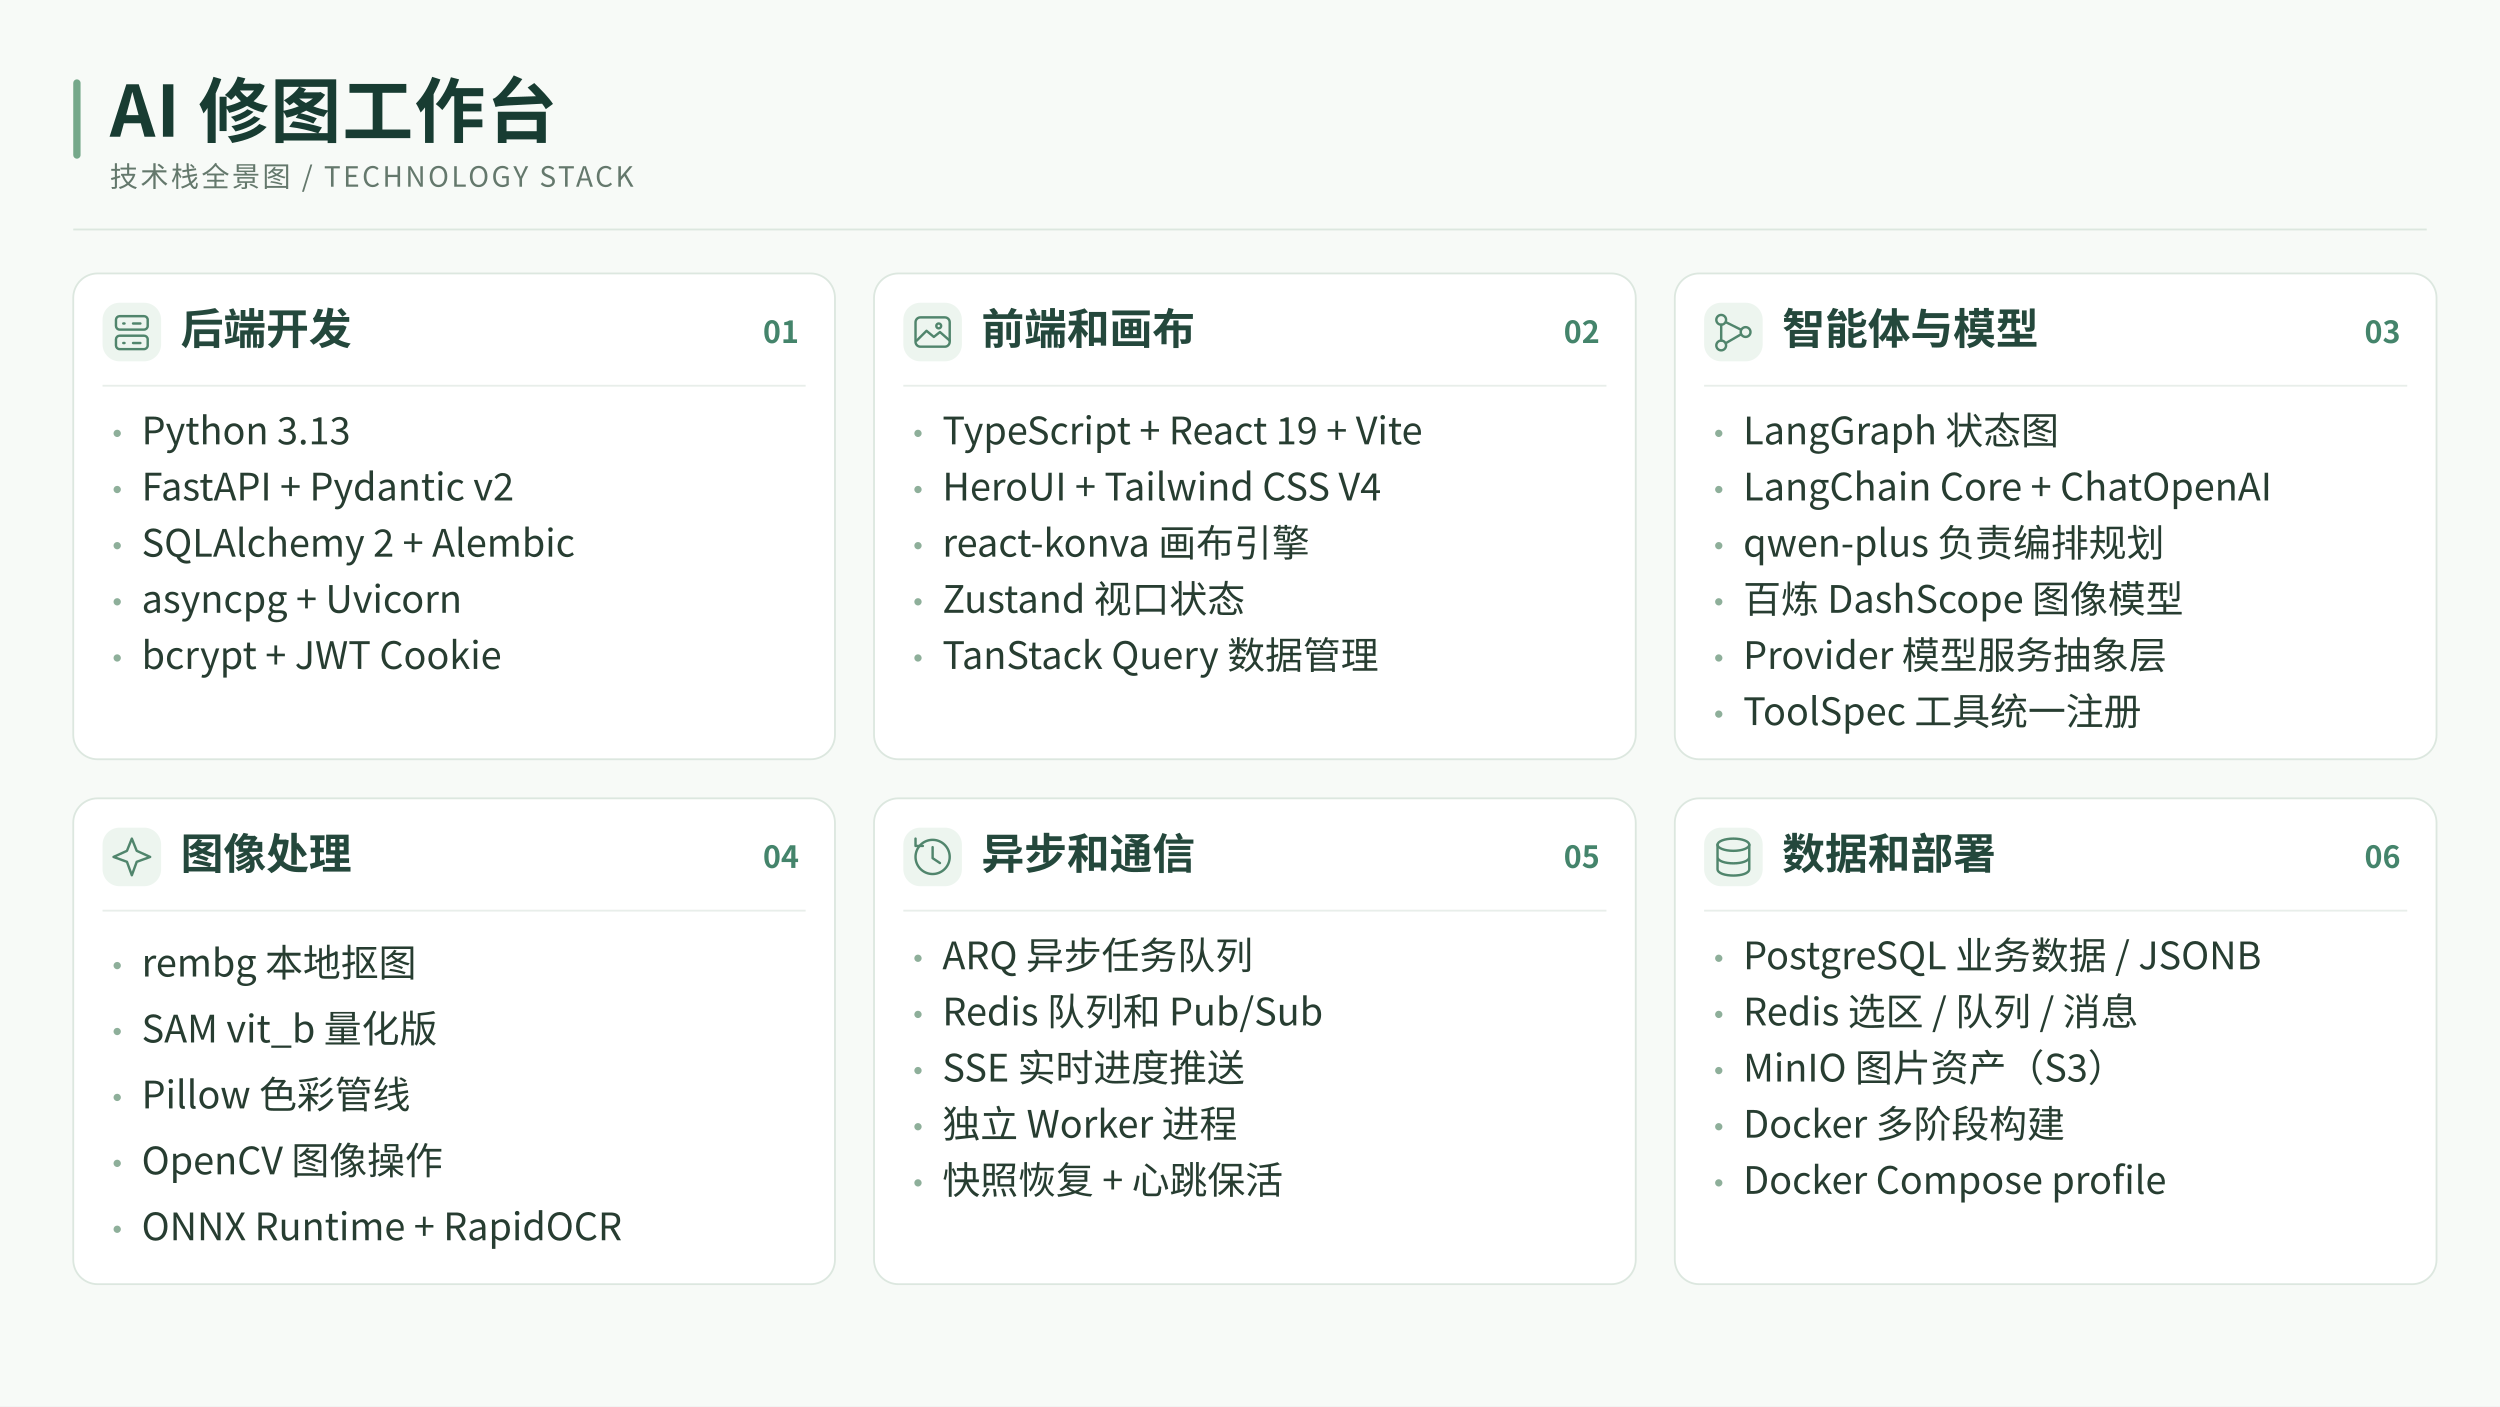
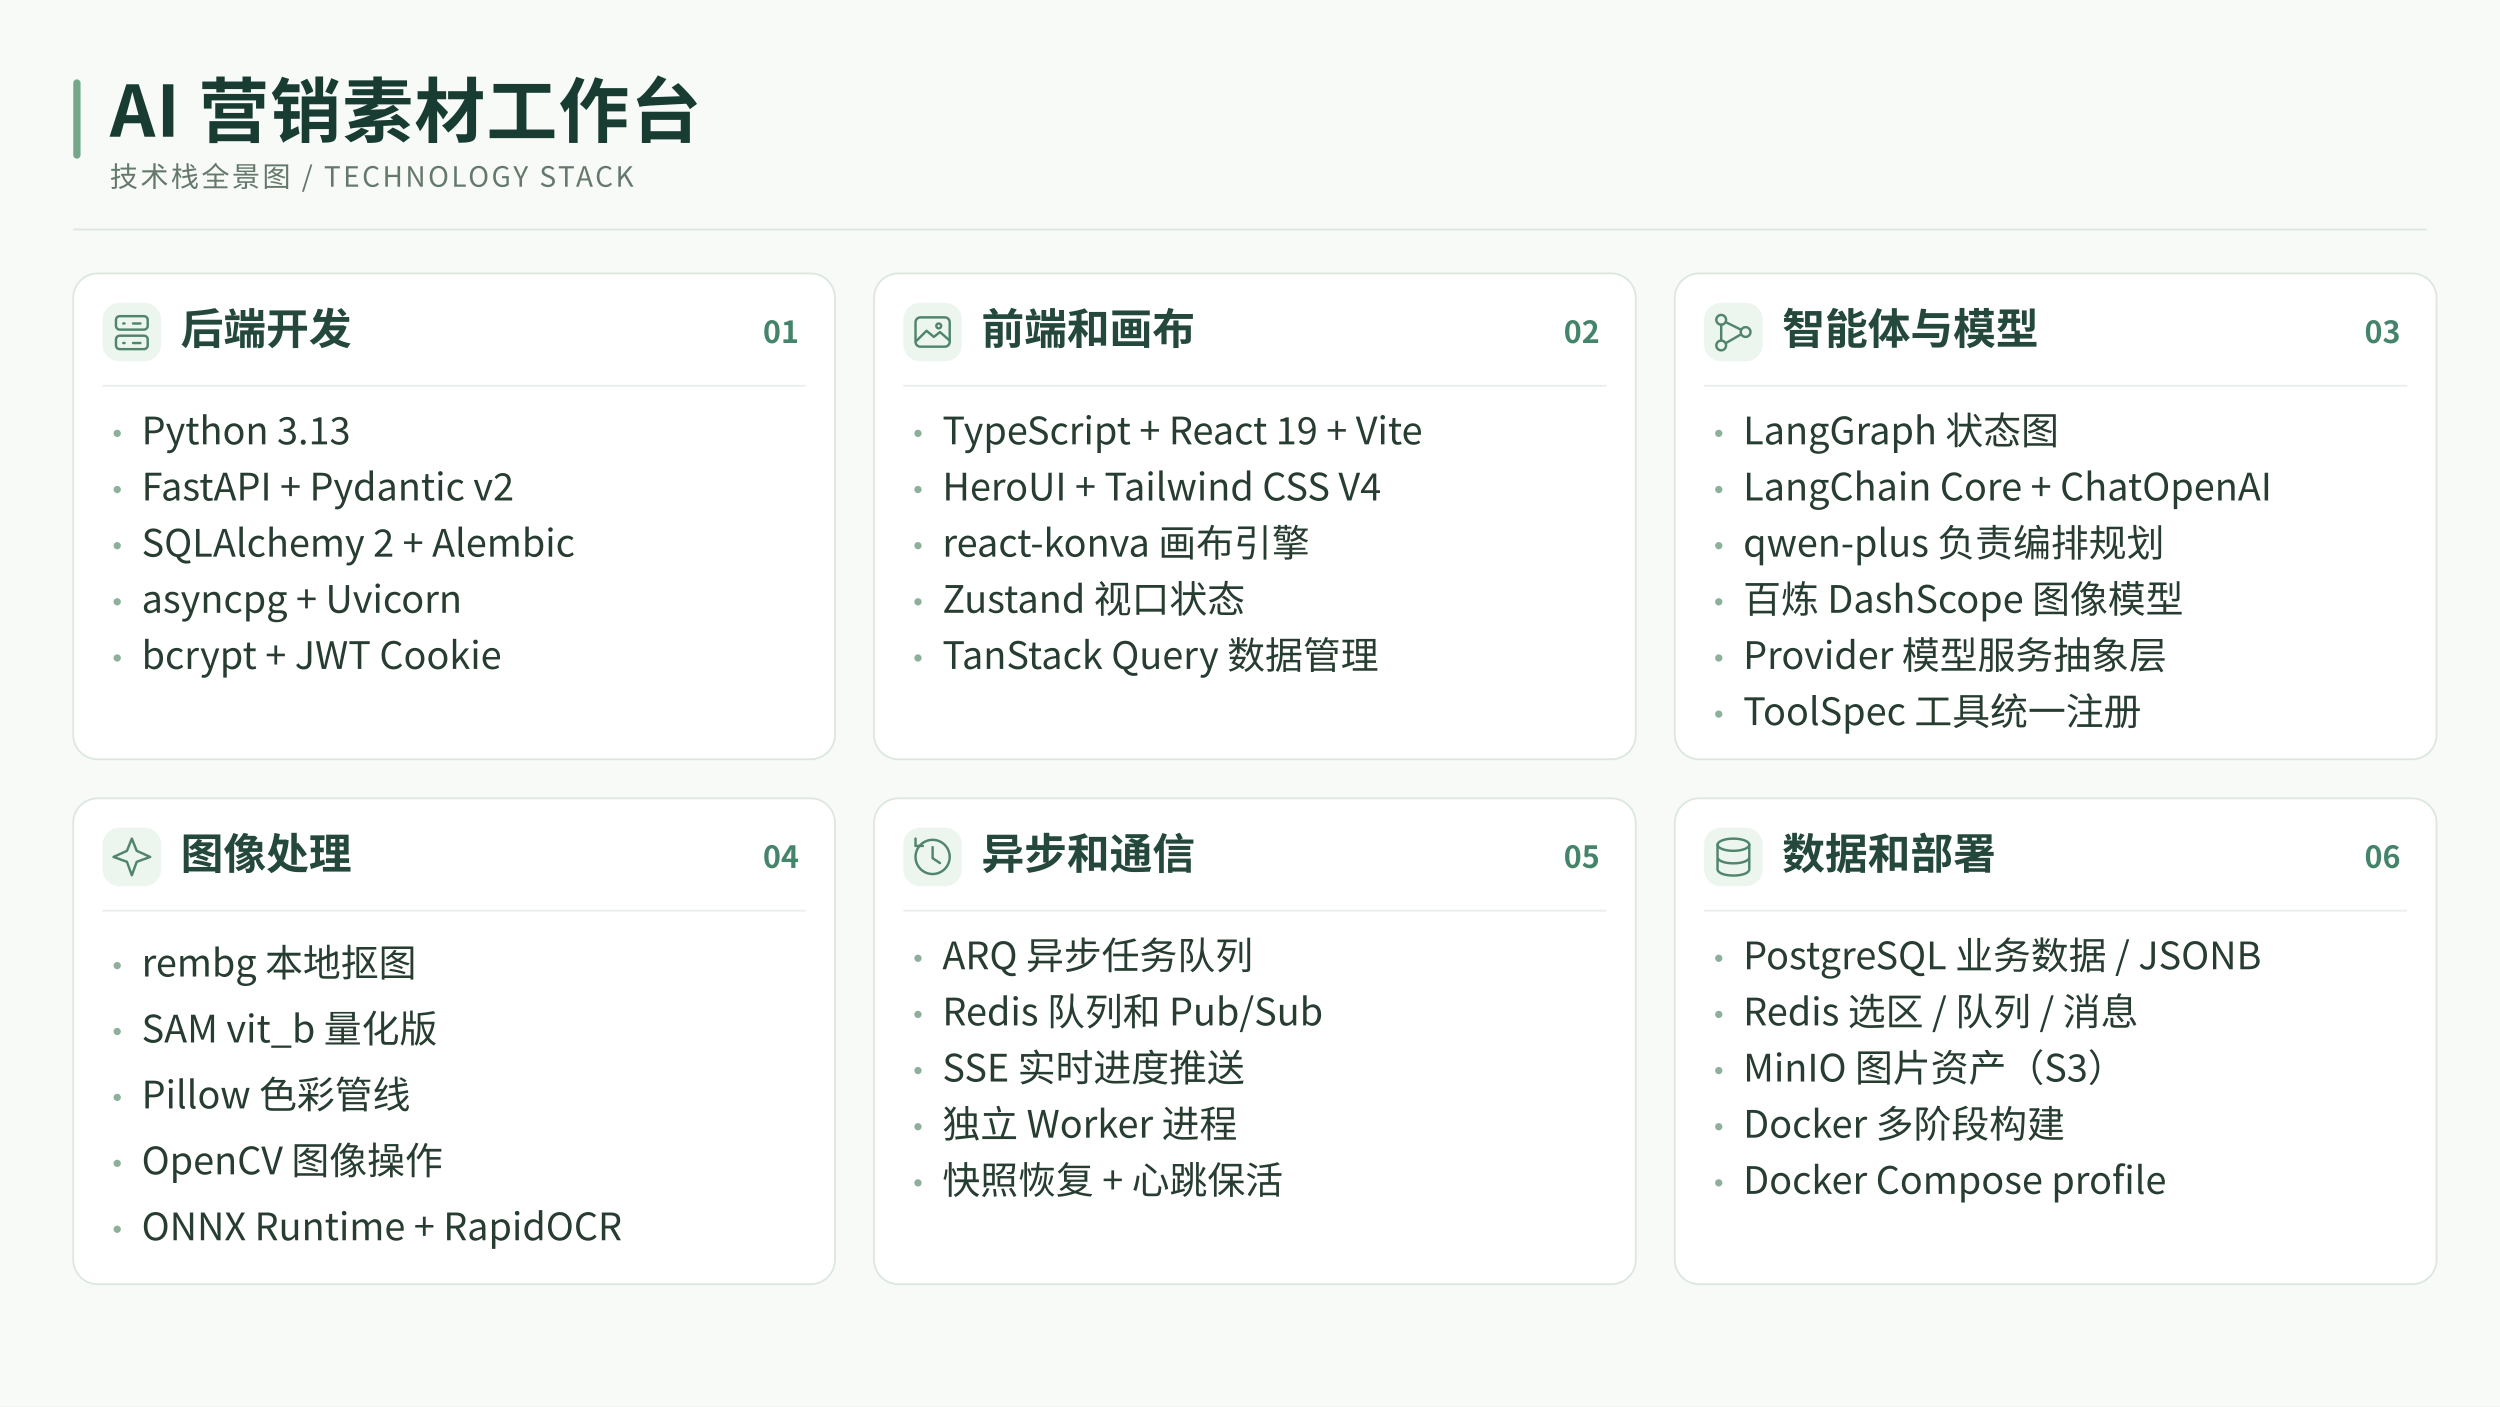
<svg xmlns="http://www.w3.org/2000/svg" width="2048" height="1152" viewBox="0 0 2048 1152" fill="none">
  <defs>
    <style>
      text { font-family: 'PingFang SC', 'Microsoft YaHei', 'Noto Sans CJK SC', sans-serif; }
      .title { font-size: 58px; font-weight: 700; fill: #183c32; letter-spacing: 1px; }
      .subtitle { font-size: 23px; fill: #64786c; letter-spacing: 2px; }
      .heading { font-size: 35px; font-weight: 650; fill: #24483c; }
      .number { font-size: 25px; font-weight: 650; fill: #44846b; }
      .row { font-size: 31px; font-weight: 500; fill: #273d31; }
      .card { fill: #ffffff; stroke: #dce7df; stroke-width: 1.5; }
      .divider { stroke: #e8eeea; stroke-width: 1.5; }
      .icon { stroke: #50856c; stroke-width: 2; stroke-linecap: round; stroke-linejoin: round; }
    </style>
    <g id="dot">
      <circle r="3" fill="#8eaf9a" />
    </g>
    <g id="server" class="icon">
      <rect x="-13" y="-13" width="26" height="11" rx="3" />
      <rect x="-13" y="3" width="26" height="11" rx="3" />
      <path d="M-7-7h1m-1 16h1M1-7h6M1 9h6" />
    </g>
    <g id="canvas" class="icon">
      <rect x="-14" y="-12" width="28" height="24" rx="4" />
      <path d="m-13 7 8-8 6 5 5-4 8 7" />
      <circle cx="5" cy="-5" r="2" />
    </g>
    <g id="agent" class="icon">
      <circle cx="-10" cy="-10" r="4" />
      <circle cx="10" cy="0" r="4" />
      <circle cx="-10" cy="11" r="4" />
      <path d="m-6-8 12 6M-6 9 6 2M-10-6v13" />
    </g>
    <g id="image" class="icon">
      <path d="m0-15 4 10 11 5-11 4-4 11-4-11-11-4 11-5Z" />
    </g>
    <g id="async" class="icon">
      <circle r="14" />
      <path d="M0-8v9l6 4M-14-9v-6m0 6h6" />
    </g>
    <g id="database" class="icon">
      <ellipse cy="-10" rx="13" ry="5" />
      <path d="M-13-10v20c0 7 26 7 26 0v-20M-13 0c0 7 26 7 26 0" />
    </g>
  </defs>
  <rect width="2048" height="1152" fill="#f7faf7" />
  <rect x="60" y="65" width="6" height="65" rx="3" fill="#75a88a" />
-   <text x="90" y="112" class="title">AI 修图工作台</text>
+   <text x="90" y="112" class="title">AI 营销素材工作台</text>
  <text x="90" y="153" class="subtitle">技术栈全景图 / TECHNOLOGY STACK</text>
  <path d="M60 188H1988" stroke="#dce7df" stroke-width="1.5" />
  <g transform="translate(60 224)">
    <rect width="624" height="398" rx="20" class="card" />
    <rect x="24" y="24" width="48" height="48" rx="14" fill="#edf5ef" />
    <use href="#server" x="48" y="48" />
    <text x="88" y="58" class="heading">后端开发</text>
    <text x="565" y="57" class="number">01</text>
    <path d="M24 92H600" class="divider" />
    <g class="row">
      <use href="#dot" x="36" y="131" />
      <text x="56" y="140">Python 3.13</text>
      <use href="#dot" x="36" y="177" />
      <text x="56" y="186">FastAPI + Pydantic v2</text>
      <use href="#dot" x="36" y="223" />
      <text x="56" y="232">SQLAlchemy 2 + Alembic</text>
      <use href="#dot" x="36" y="269" />
      <text x="56" y="278">asyncpg + Uvicorn</text>
      <use href="#dot" x="36" y="315" />
      <text x="56" y="324">bcrypt + JWT Cookie</text>
    </g>
  </g>
  <g transform="translate(716 224)">
    <rect width="624" height="398" rx="20" class="card" />
    <rect x="24" y="24" width="48" height="48" rx="14" fill="#edf5ef" />
    <use href="#canvas" x="48" y="48" />
    <text x="88" y="58" class="heading">前端和画布</text>
    <text x="565" y="57" class="number">02</text>
    <path d="M24 92H600" class="divider" />
    <g class="row">
      <use href="#dot" x="36" y="131" />
      <text x="56" y="140">TypeScript + React 19 + Vite</text>
      <use href="#dot" x="36" y="177" />
      <text x="56" y="186">HeroUI + Tailwind CSS V4</text>
      <use href="#dot" x="36" y="223" />
      <text x="56" y="232">react-konva 画布引擎</text>
      <use href="#dot" x="36" y="269" />
      <text x="56" y="278">Zustand 视口状态</text>
      <use href="#dot" x="36" y="315" />
      <text x="56" y="324">TanStack Query 数据管理</text>
    </g>
  </g>
  <g transform="translate(1372 224)">
    <rect width="624" height="398" rx="20" class="card" />
    <rect x="24" y="24" width="48" height="48" rx="14" fill="#edf5ef" />
    <use href="#agent" x="48" y="48" />
    <text x="88" y="58" class="heading">智能体与模型</text>
    <text x="565" y="57" class="number">03</text>
    <path d="M24 92H600" class="divider" />
    <g class="row">
      <use href="#dot" x="36" y="131" />
      <text x="56" y="140">LangGraph 状态图</text>
      <use href="#dot" x="36" y="177" />
      <text x="56" y="186">LangChain Core + ChatOpenAI</text>
      <use href="#dot" x="36" y="223" />
      <text x="56" y="232">qwen-plus 负责编排规划</text>
      <use href="#dot" x="36" y="269" />
      <text x="56" y="278">百炼 DashScope 图像模型</text>
      <use href="#dot" x="36" y="315" />
      <text x="56" y="324">Provider 模型服务抽象层</text>
      <use href="#dot" x="36" y="361" />
      <text x="56" y="370">ToolSpec 工具统一注册</text>
    </g>
  </g>
  <g transform="translate(60 654)">
    <rect width="624" height="398" rx="20" class="card" />
    <rect x="24" y="24" width="48" height="48" rx="14" fill="#edf5ef" />
    <use href="#image" x="48" y="48" />
    <text x="88" y="58" class="heading">图像处理</text>
    <text x="565" y="57" class="number">04</text>
    <path d="M24 92H600" class="divider" />
    <g class="row">
      <use href="#dot" x="36" y="137" />
      <text x="56" y="146">rembg 本地抠图</text>
      <use href="#dot" x="36" y="191" />
      <text x="56" y="200">SAM vit_b 量化版</text>
      <use href="#dot" x="36" y="245" />
      <text x="56" y="254">Pillow 色彩管线</text>
      <use href="#dot" x="36" y="299" />
      <text x="56" y="308">OpenCV 图像操作</text>
      <use href="#dot" x="36" y="353" />
      <text x="56" y="362">ONNX Runtime + RapidOCR</text>
    </g>
  </g>
  <g transform="translate(716 654)">
    <rect width="624" height="398" rx="20" class="card" />
    <rect x="24" y="24" width="48" height="48" rx="14" fill="#edf5ef" />
    <use href="#async" x="48" y="48" />
    <text x="88" y="58" class="heading">异步和通信</text>
    <text x="565" y="57" class="number">05</text>
    <path d="M24 92H600" class="divider" />
    <g class="row">
      <use href="#dot" x="36" y="131" />
      <text x="56" y="140">ARQ 异步任务队列</text>
      <use href="#dot" x="36" y="177" />
      <text x="56" y="186">Redis 队列和 Pub/Sub</text>
      <use href="#dot" x="36" y="223" />
      <text x="56" y="232">SSE 实时进度推送</text>
      <use href="#dot" x="36" y="269" />
      <text x="56" y="278">独立 Worker 进程</text>
      <use href="#dot" x="36" y="315" />
      <text x="56" y="324">快照恢复 + 心跳保活</text>
    </g>
  </g>
  <g transform="translate(1372 654)">
    <rect width="624" height="398" rx="20" class="card" />
    <rect x="24" y="24" width="48" height="48" rx="14" fill="#edf5ef" />
    <use href="#database" x="48" y="48" />
    <text x="88" y="58" class="heading">数据和部署</text>
    <text x="565" y="57" class="number">06</text>
    <path d="M24 92H600" class="divider" />
    <g class="row">
      <use href="#dot" x="36" y="131" />
      <text x="56" y="140">PostgreSQL 业务数据 / JSONB</text>
      <use href="#dot" x="36" y="177" />
      <text x="56" y="186">Redis 选区 / 队列 / 消息</text>
      <use href="#dot" x="36" y="223" />
      <text x="56" y="232">MinIO 图片资产（S3）</text>
      <use href="#dot" x="36" y="269" />
      <text x="56" y="278">Docker 多阶段构建</text>
      <use href="#dot" x="36" y="315" />
      <text x="56" y="324">Docker Compose profile</text>
    </g>
  </g>
</svg>
